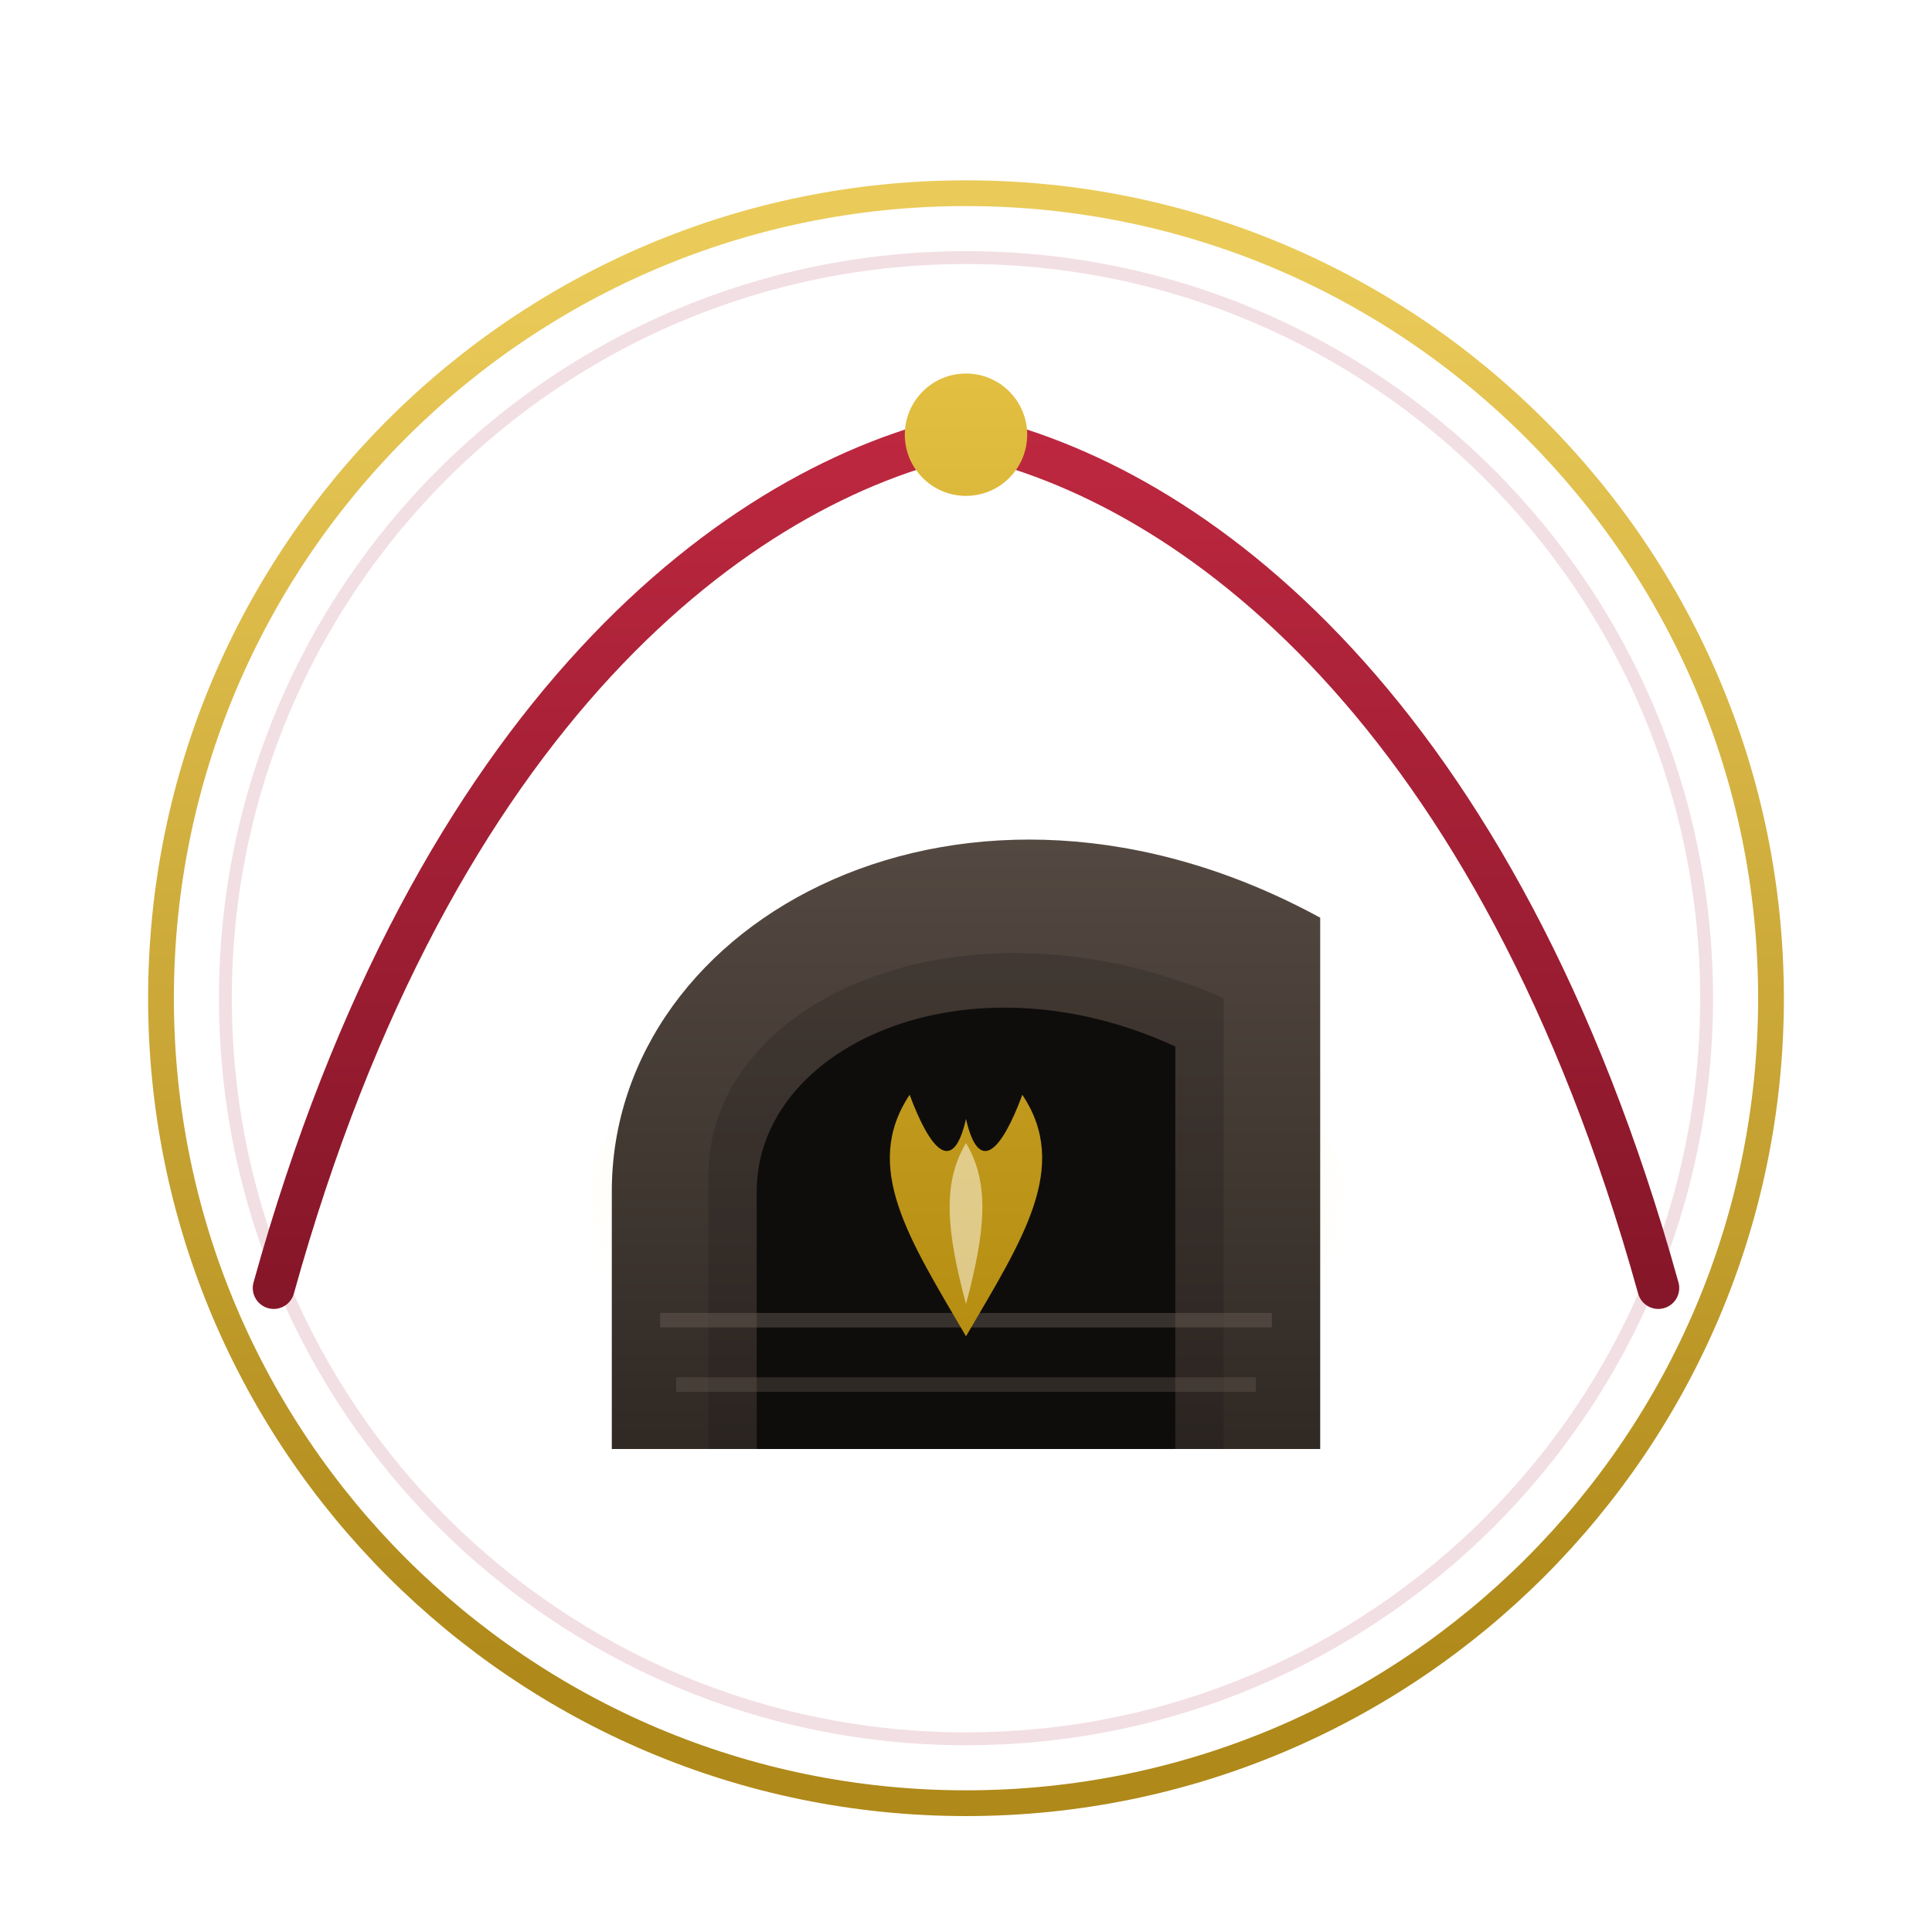
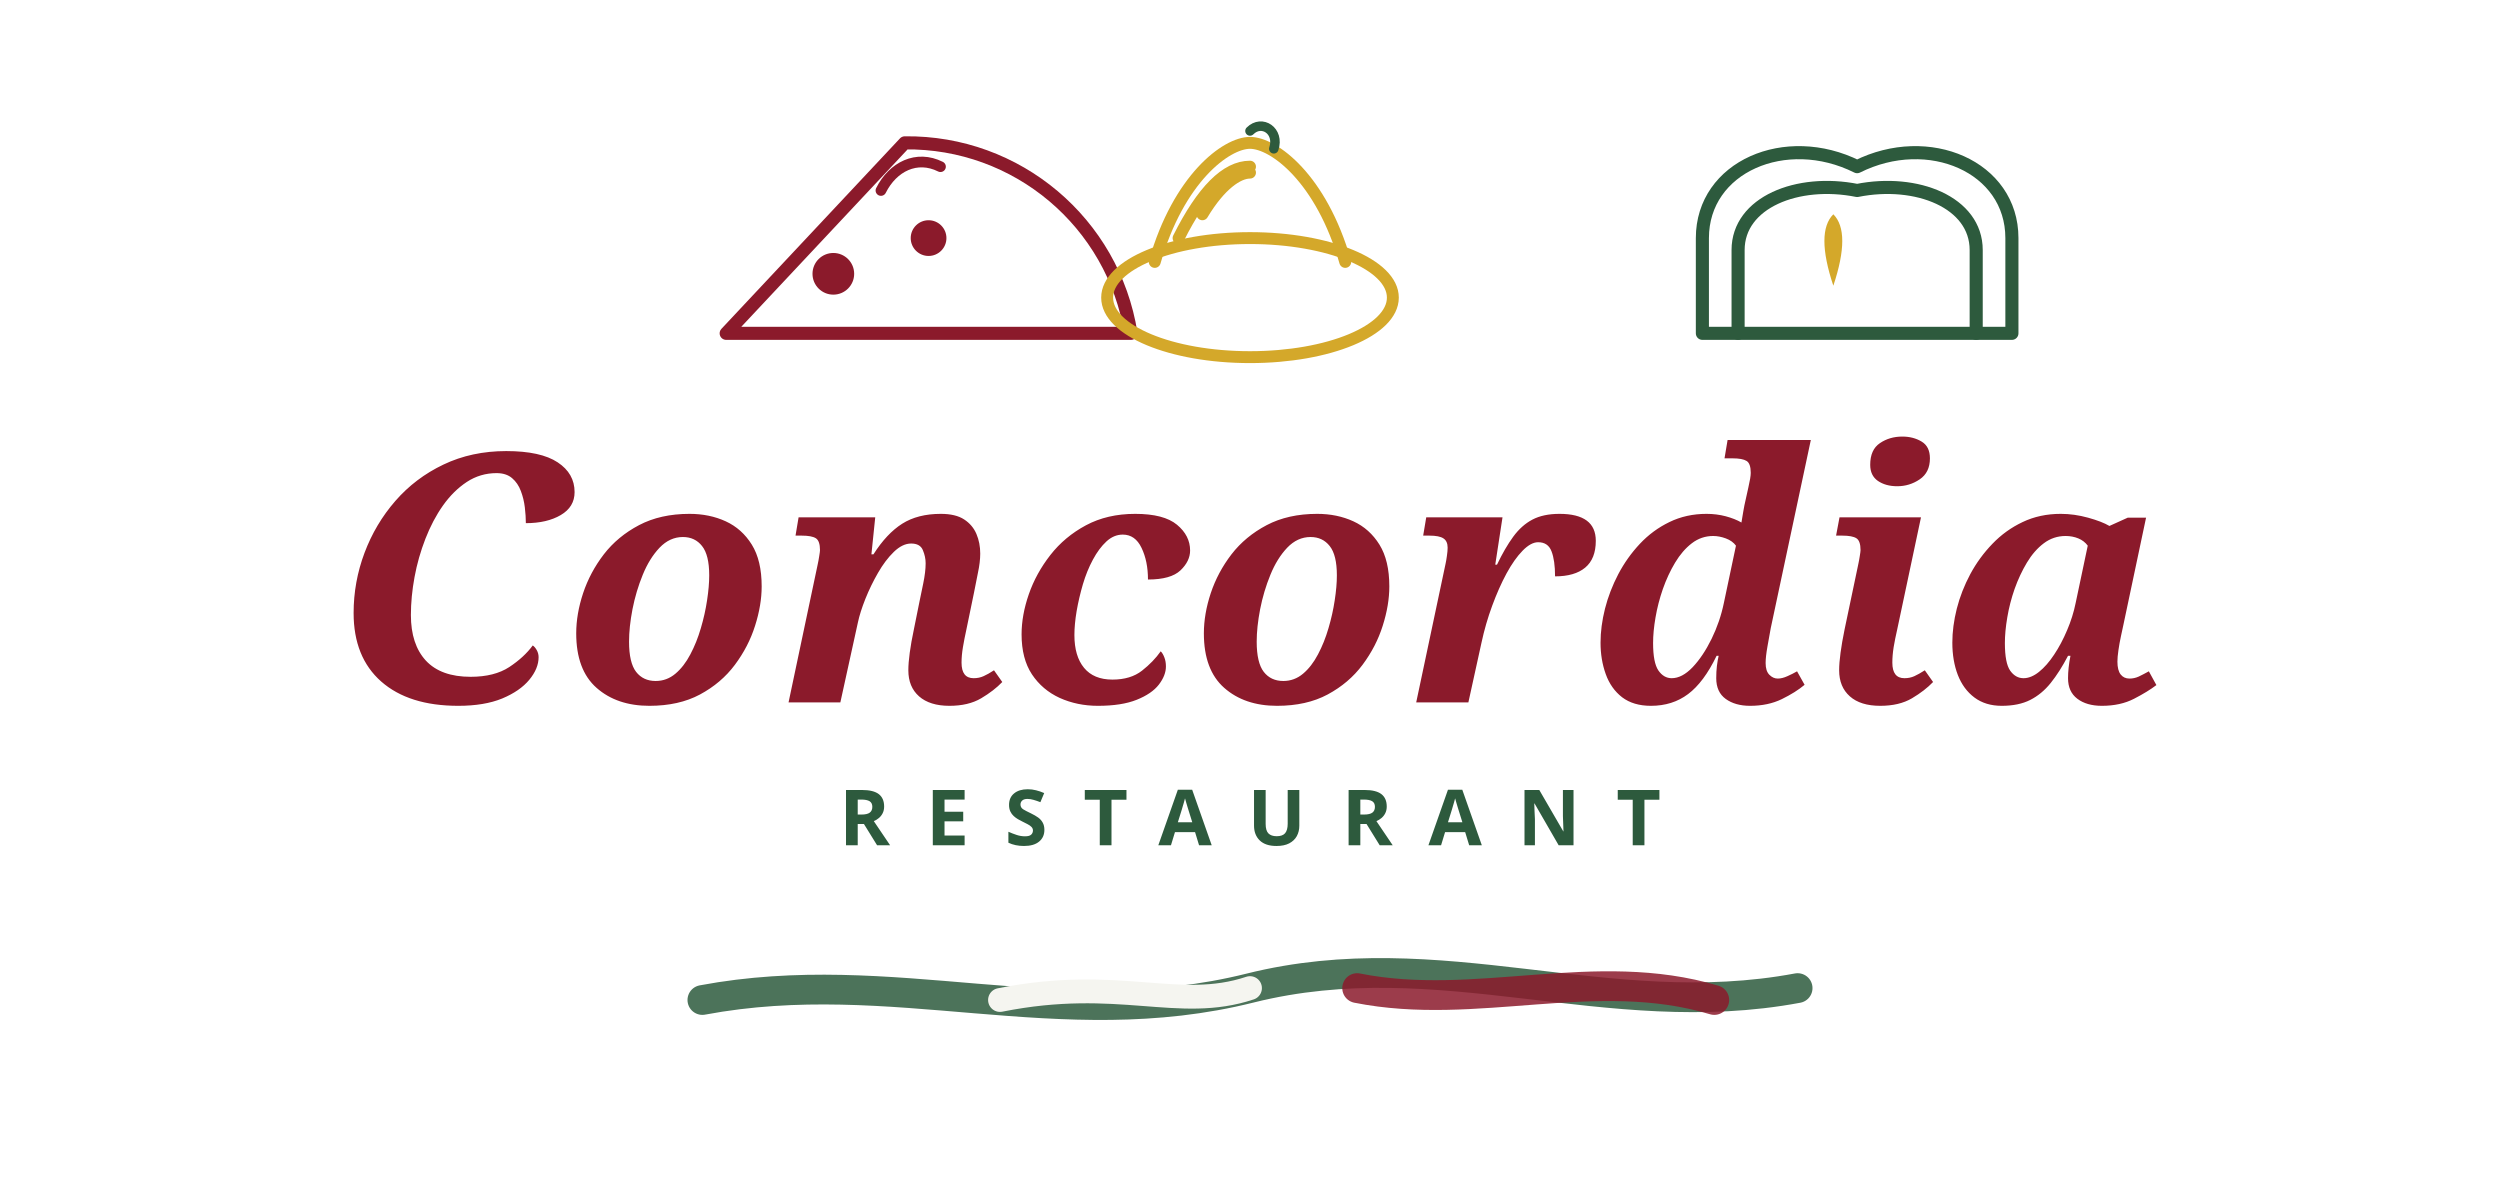
- <svg xmlns="http://www.w3.org/2000/svg" viewBox="0 0 120 120" fill="none" role="img" aria-label="Concordia">
-   <defs>
-     <linearGradient id="gold" x1="60" y1="16" x2="60" y2="104" gradientUnits="userSpaceOnUse">
-       <stop stop-color="#e8c547" />
-       <stop offset="1" stop-color="#a67c00" />
-     </linearGradient>
-     <linearGradient id="wine" x1="60" y1="20" x2="60" y2="92" gradientUnits="userSpaceOnUse">
-       <stop stop-color="#c42a42" />
-       <stop offset="1" stop-color="#7a1224" />
-     </linearGradient>
-     <linearGradient id="stone" x1="60" y1="44" x2="60" y2="92" gradientUnits="userSpaceOnUse">
-       <stop stop-color="#5c5048" />
-       <stop offset="1" stop-color="#2e2722" />
-     </linearGradient>
-     <radialGradient id="glow" cx="0" cy="0" r="1" gradientUnits="userSpaceOnUse" gradientTransform="translate(60 74) scale(24 16)">
-       <stop stop-color="#f5d76e" stop-opacity="0.45" />
-       <stop offset="1" stop-color="#f5d76e" stop-opacity="0" />
-     </radialGradient>
-   </defs>
-   <circle cx="60" cy="62" r="50" stroke="url(#gold)" stroke-width="1.6" opacity="0.9" />
-   <circle cx="60" cy="62" r="46" stroke="#a31830" stroke-width="0.8" opacity="0.14" />
-   <ellipse cx="60" cy="76" rx="24" ry="15" fill="url(#glow)" />
-   <path d="M17 80 C27 44, 46 30, 60 27" stroke="url(#wine)" stroke-width="2.6" stroke-linecap="round" />
-   <path d="M103 80 C93 44, 74 30, 60 27" stroke="url(#wine)" stroke-width="2.6" stroke-linecap="round" />
-   <circle cx="60" cy="27" r="3.8" fill="url(#gold)" />
-   <path d="M38 90 L38 74 C38 57, 60 45, 82 57 L82 90 Z" fill="url(#stone)" />
-   <path d="M44 90 L44 73 C44 62, 60 55, 76 62 L76 90 Z" fill="#151311" opacity="0.22" />
-   <path d="M47 90 L47 74 C47 65, 60 59, 73 65 L73 90 Z" fill="#0f0d0c" />
-   <path d="M41 82 H79" stroke="#6b5f56" stroke-width="0.9" opacity="0.45" />
-   <path d="M42 86 H78" stroke="#6b5f56" stroke-width="0.9" opacity="0.35" />
-   <path d="M60 83 C56.5 77, 53.5 72.5, 56.5 68 C57.8 71.5, 59.2 73, 60 69.5 C60.8 73, 62.2 71.5, 63.5 68 C66.5 72.5, 63.5 77, 60 83Z" fill="url(#gold)" />
-   <path d="M60 81 C58.8 76.5, 58.5 73.5, 60 71 C61.5 73.5, 61.2 76.5, 60 81Z" fill="#fff8e7" opacity="0.55" />
+ <svg xmlns="http://www.w3.org/2000/svg" viewBox="0 0 420 200" fill="none" role="img" aria-label="Concordia Restaurant">
+   <g transform="translate(118 18)" stroke="#8B1A2B" stroke-width="2.2" fill="none" stroke-linecap="round" stroke-linejoin="round">
+     <path d="M4 38 L34 6 A38 38 0 0 1 72 38 Z" />
+     <circle cx="22" cy="28" r="3.5" fill="#8B1A2B" stroke="none" />
+     <circle cx="38" cy="22" r="3" fill="#8B1A2B" stroke="none" />
+     <path d="M30 14 C32 10 36 8 40 10" stroke-width="1.8" />
+   </g>
+   <g transform="translate(188 20)" stroke="#d4a82a" stroke-width="2" fill="none" stroke-linecap="round">
+     <ellipse cx="22" cy="30" rx="24" ry="10" />
+     <path d="M6 24 C10 10 18 4 22 4 C26 4 34 10 38 24" />
+     <path d="M10 20 C14 12 18 8 22 8" />
+     <path d="M14 16 C17 11 20 9 22 9" />
+     <path d="M22 2 C24 0 27 2 26 5" stroke="#2d5a3d" stroke-width="1.6" />
+   </g>
+   <g transform="translate(278 18)" stroke="#2d5a3d" stroke-width="2.2" fill="none" stroke-linecap="round" stroke-linejoin="round">
+     <path d="M8 38 L8 22 C8 10 22 4 34 10 C46 4 60 10 60 22 L60 38 Z" />
+     <path d="M14 38 L14 24 C14 16 24 12 34 14 C44 12 54 16 54 24 L54 38" />
+     <path d="M30 30 C28 24 28 20 30 18 C32 20 32 24 30 30Z" fill="#d4a82a" stroke="none" />
+   </g>
+   <text x="210" y="118" text-anchor="middle" fill="#8B1A2B" font-family="Georgia, serif" font-size="58" font-style="italic" font-weight="600">Concordia</text>
+   <text x="210" y="142" text-anchor="middle" fill="#2d5a3d" font-family="system-ui, sans-serif" font-size="13" font-weight="600" letter-spacing="6">RESTAURANT</text>
+   <path d="M118 168 C150 162 178 174 210 166 C242 158 270 172 302 166" stroke="#2d5a3d" stroke-width="5" stroke-linecap="round" opacity="0.85" />
+   <path d="M168 168 C188 164 198 170 210 166" stroke="#f5f5f0" stroke-width="4" stroke-linecap="round" />
+   <path d="M228 166 C248 170 268 162 288 168" stroke="#8B1A2B" stroke-width="5" stroke-linecap="round" opacity="0.85" />
</svg>
